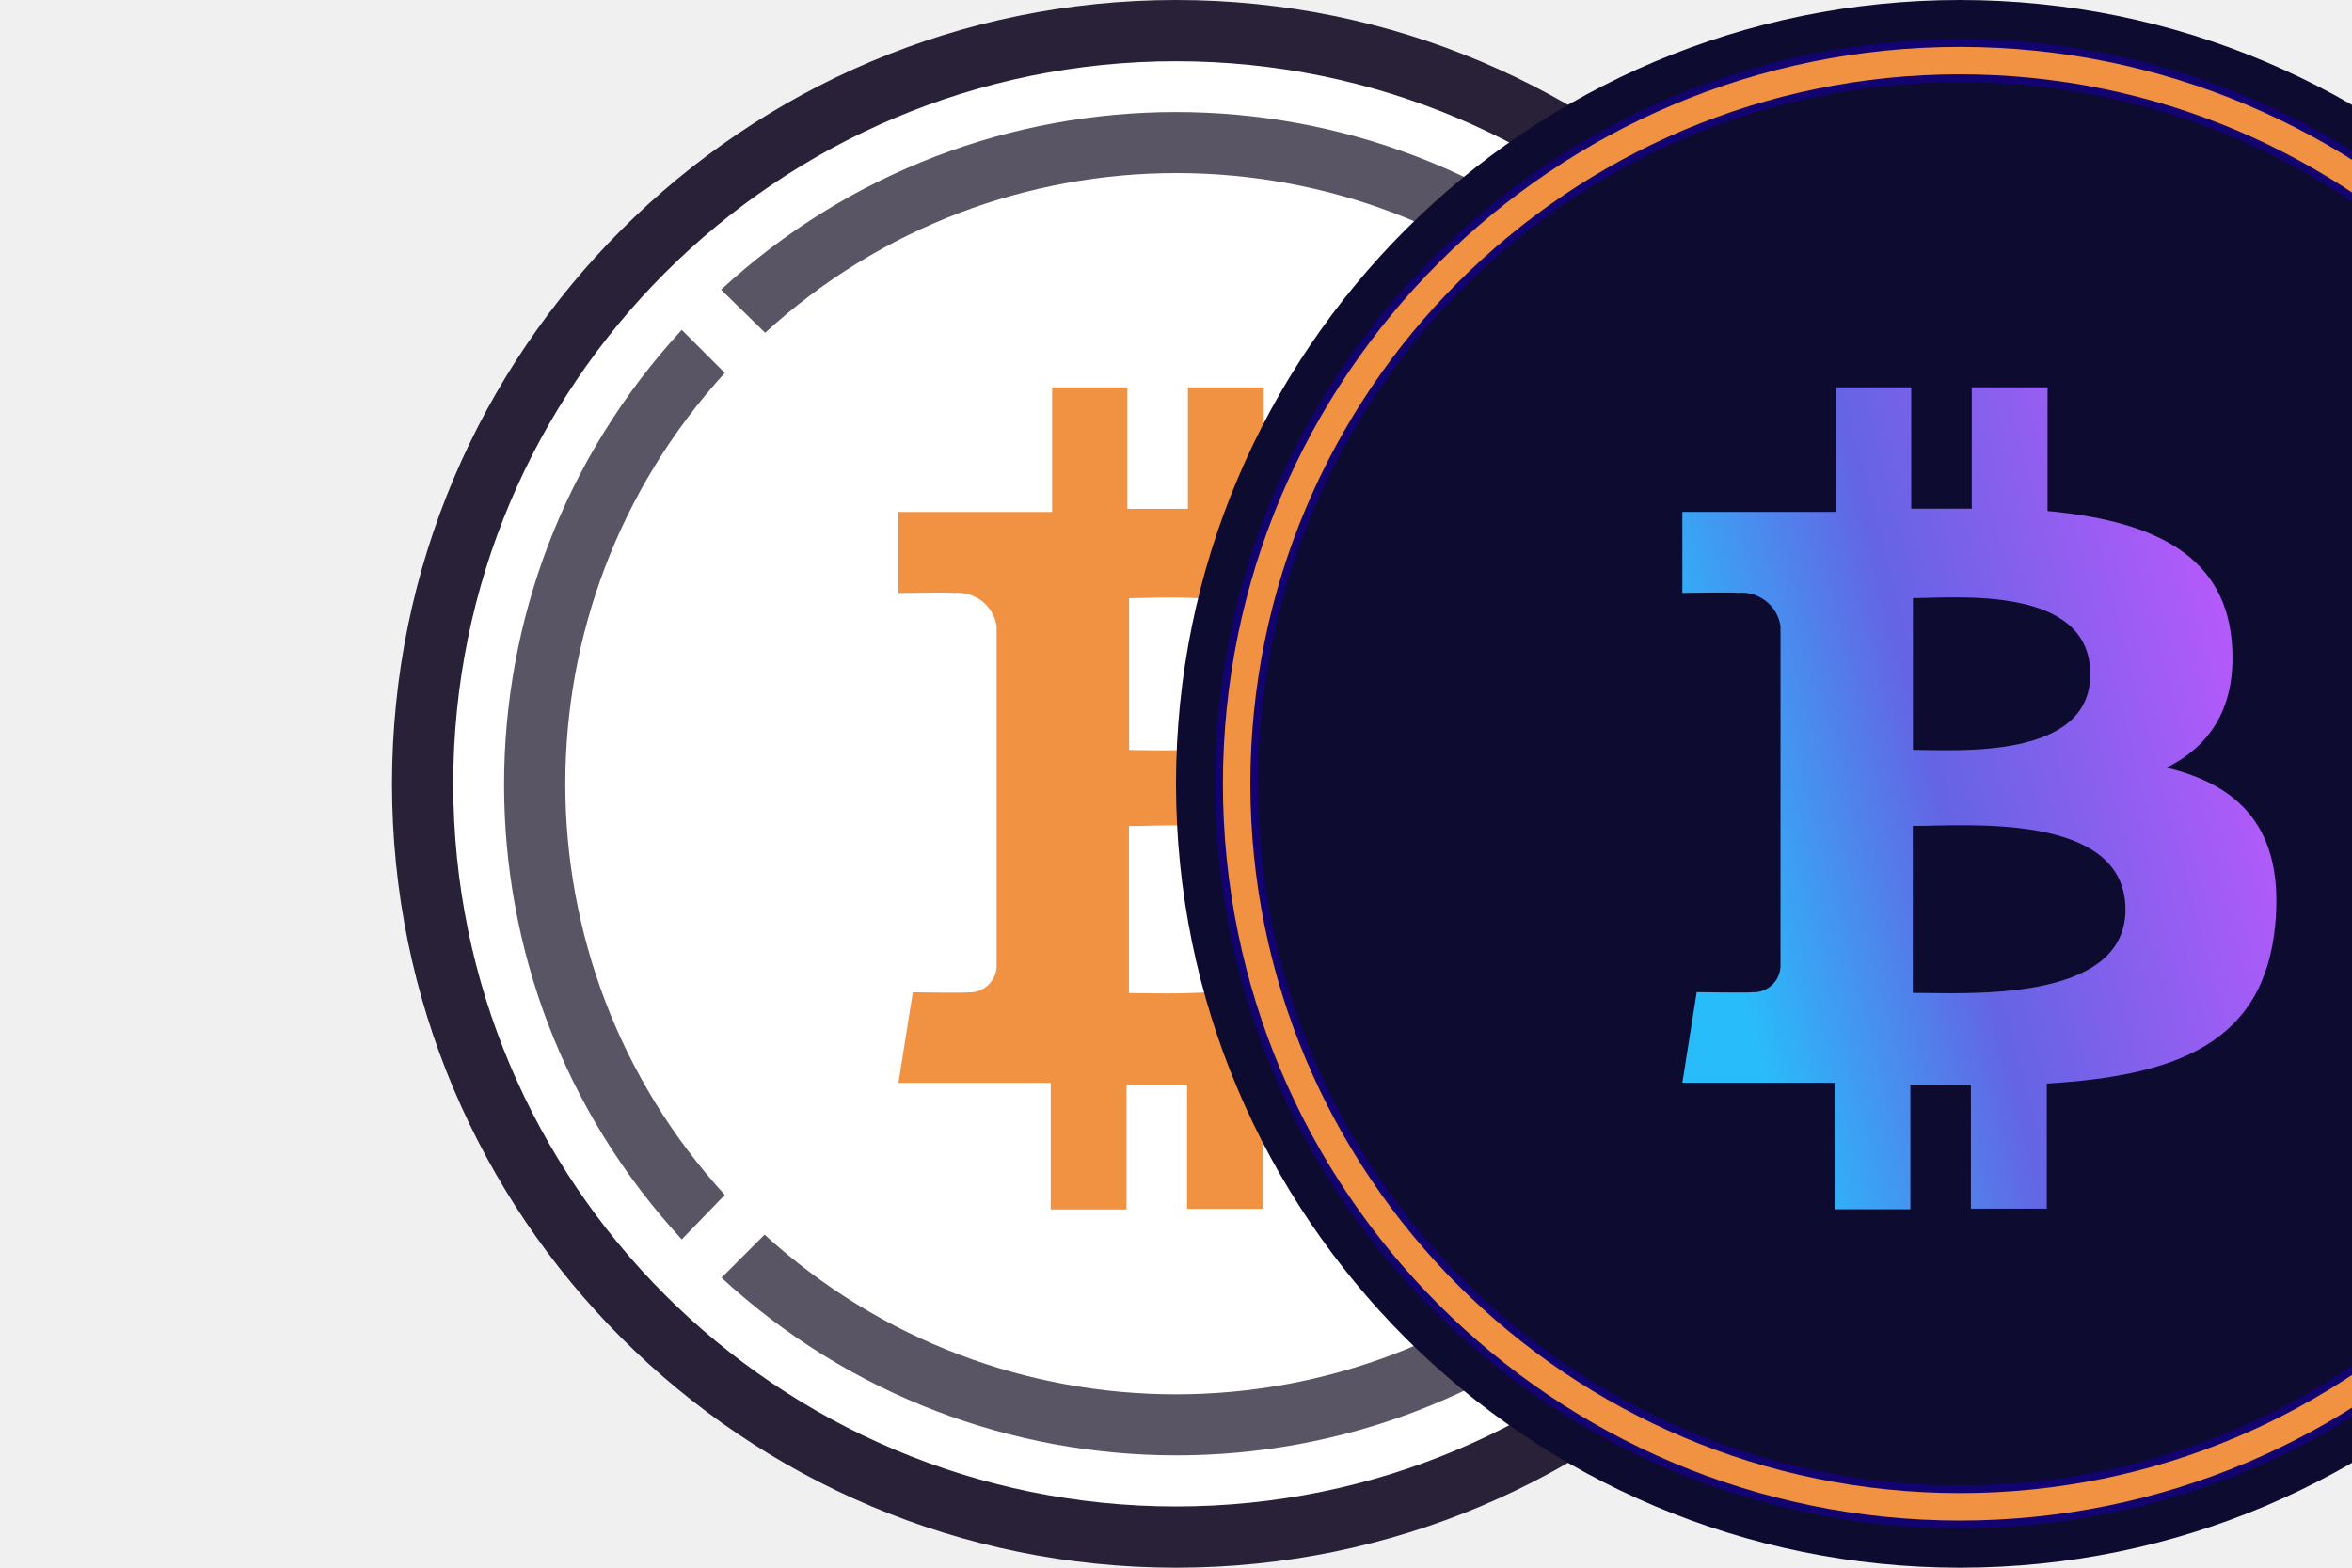
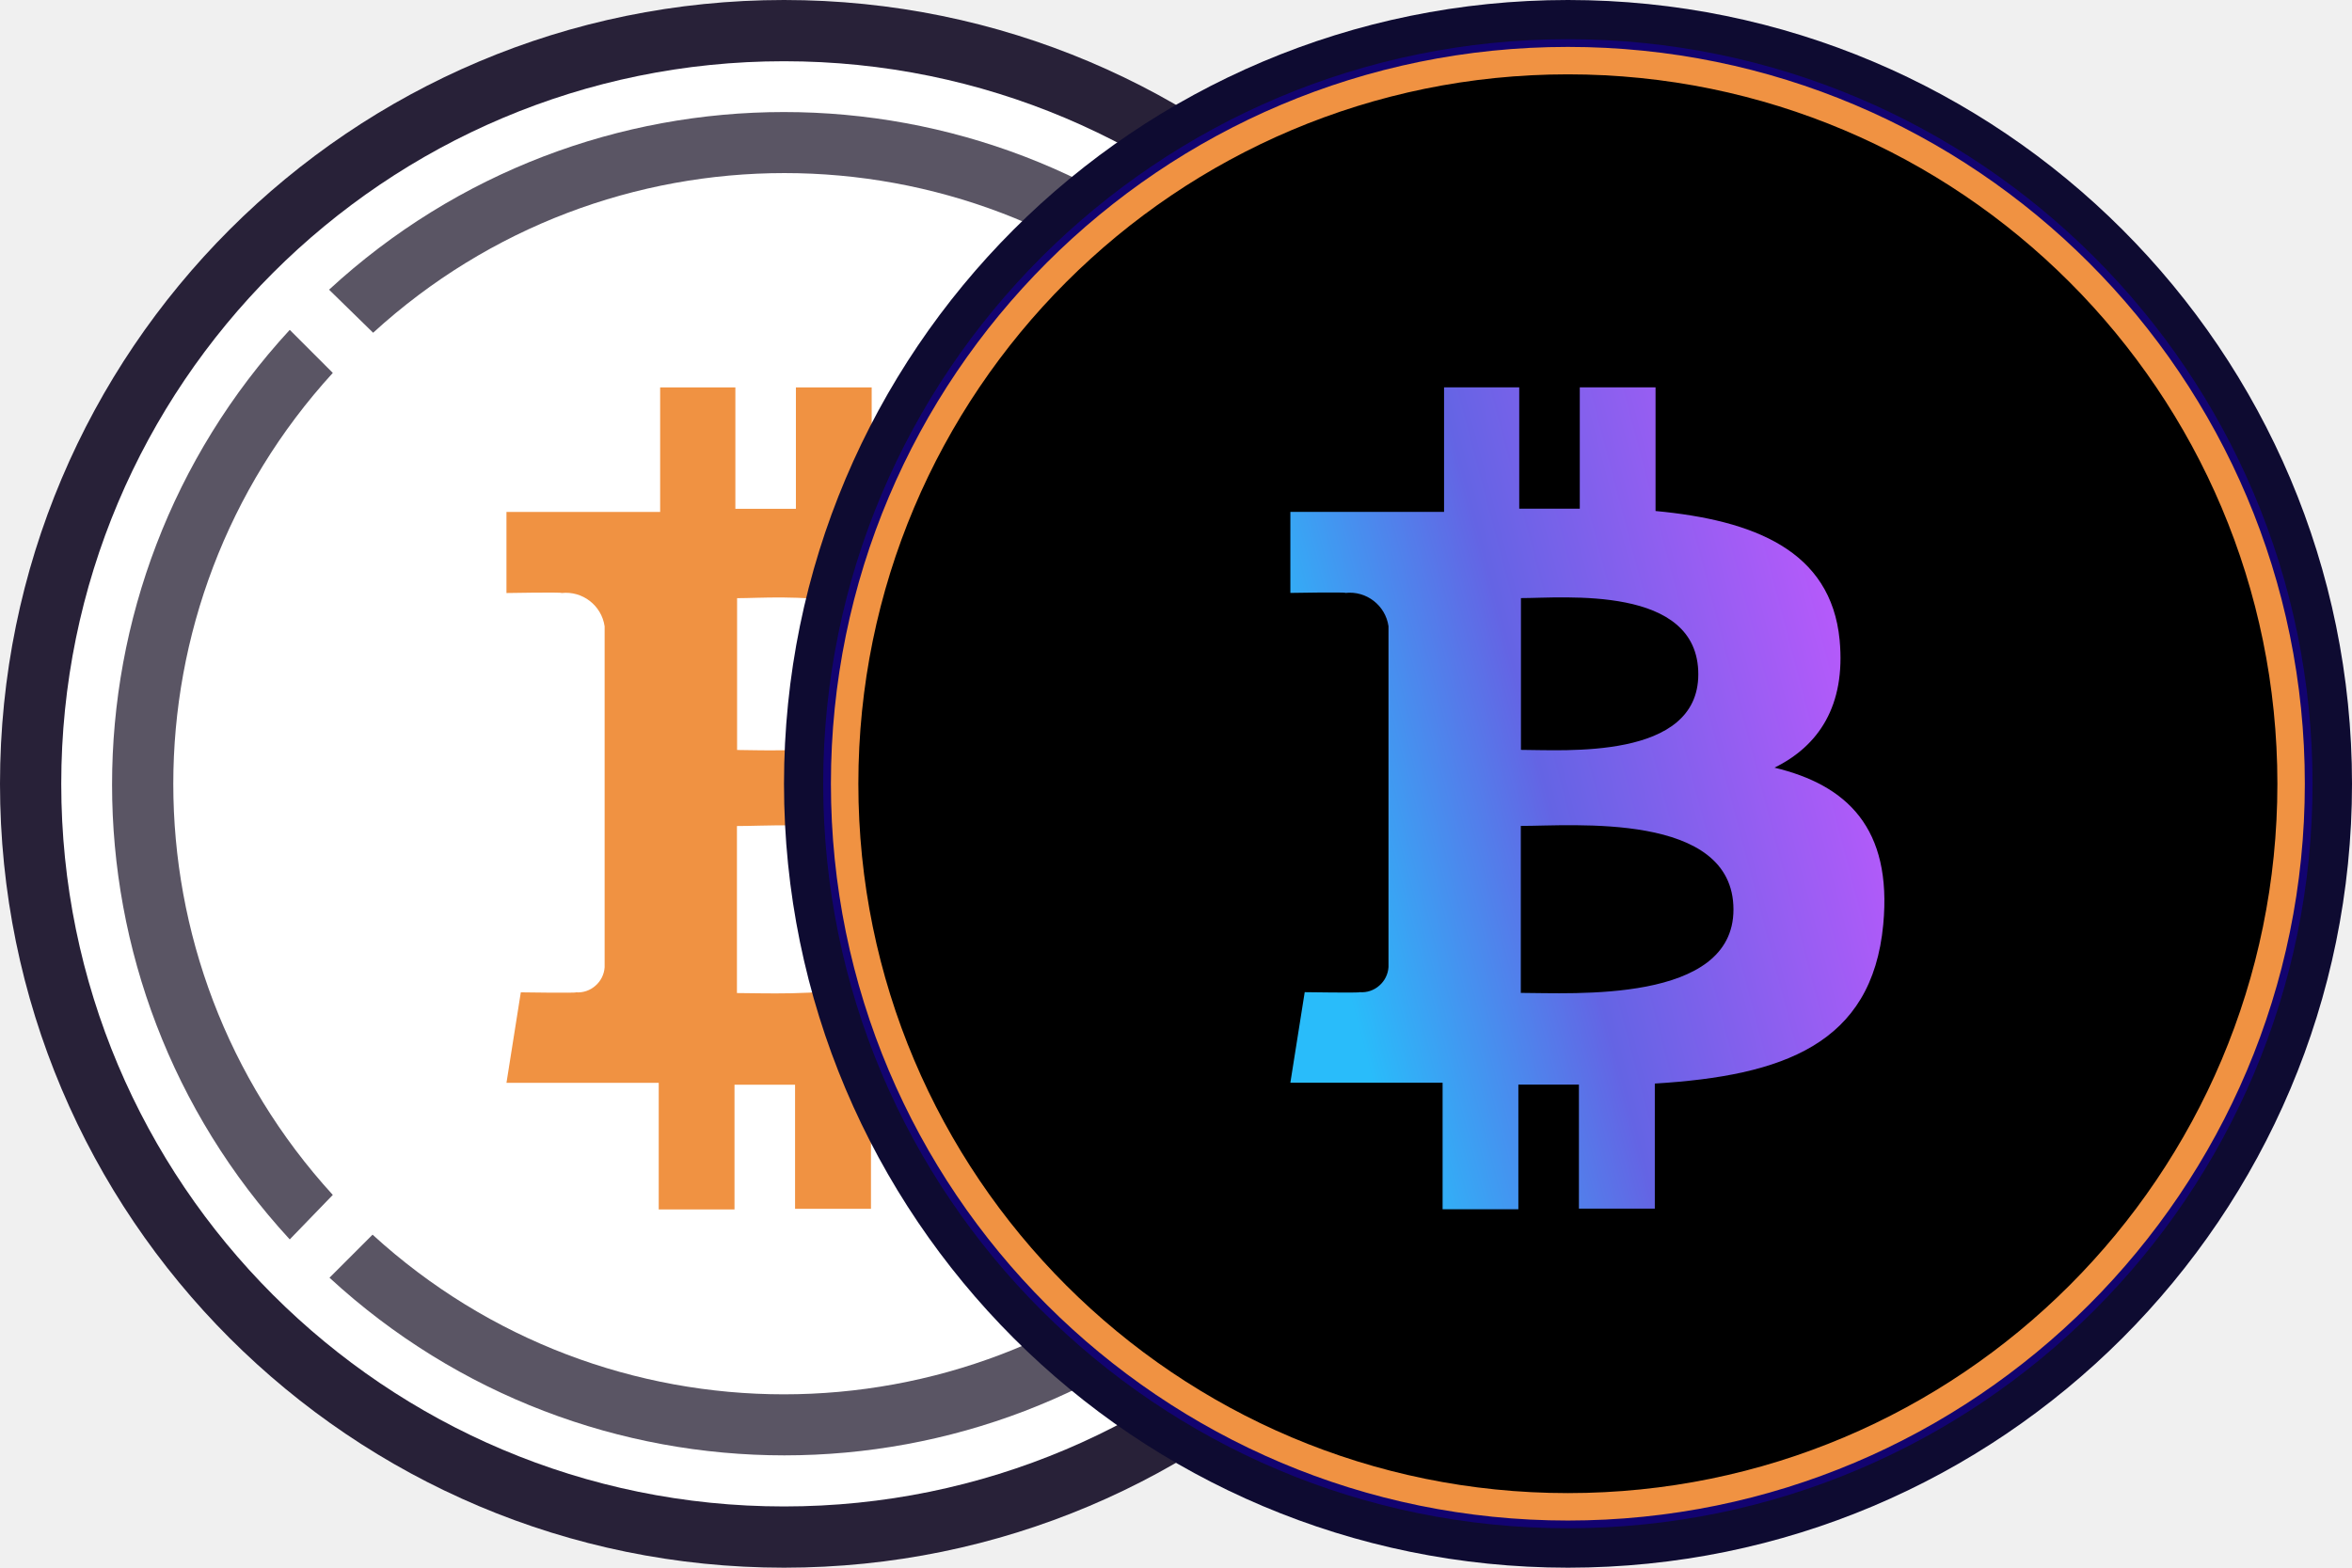
<svg xmlns="http://www.w3.org/2000/svg" viewBox="0 0 192 128">
-   <svg viewBox="0 0 128 128">
-     <circle cx="64" cy="64" r="64" fill="#282138" />
-     <circle cx="64" cy="64" r="59" fill="#fff" />
-     <path fill="#5A5564" d="m104.37 26.863-3.514 3.514a49.756 49.756 0 0 1 0 67.152l3.514 3.514a54.776 54.776 0 0 0 0-74.262zm-73.91.305a49.754 49.754 0 0 1 67.15 0l3.515-3.515a54.78 54.78 0 0 0-74.262 0zm-3.293 70.396a49.754 49.754 0 0 1 0-67.116l-3.514-3.515a54.78 54.78 0 0 0 0 74.263zm70.397 3.245a49.756 49.756 0 0 1-67.151 0l-3.515 3.515a54.78 54.78 0 0 0 74.263 0z" />
-     <path fill="#F09242" d="M86.189 52.273c-.703-7.334-7.03-9.794-15.031-10.544V31.632h-6.186v9.911H60.03v-9.911h-6.14V41.8H41.344v6.619s4.569-.082 4.499 0a3.2 3.2 0 0 1 3.514 2.718v27.835a2.17 2.17 0 0 1-.75 1.511 2.15 2.15 0 0 1-1.593.54c.082.07-4.499 0-4.499 0l-1.171 7.391h12.43v10.333h6.185v-10.18h4.944V98.7H71.1V88.485c10.45-.633 17.737-3.21 18.651-12.992.738-7.873-2.964-11.388-8.88-12.805 3.596-1.77 5.822-5.05 5.319-10.415m-8.67 22.001c0 7.685-13.168 6.807-17.362 6.807V67.444c4.195.012 17.362-1.195 17.362 6.83m-2.87-19.213c0 7.03-10.989 6.174-14.48 6.174V48.841c3.491 0 14.48-1.102 14.48 6.22" />
-   </svg>
-   <svg x="64" fill="none" viewBox="0 0 128 128">
-     <path fill="#0E0B31" d="M128 64c0-35.346-28.654-64-64-64S0 28.654 0 64s28.654 64 64 64 64-28.654 64-64" />
-     <path stroke="#120370" stroke-width="3.5" d="M63.99 123.03c32.606 0 59.039-26.433 59.039-59.04S96.596 4.95 63.989 4.95 4.95 31.383 4.95 63.99s26.433 59.04 59.04 59.04Z" />
-     <path stroke="#F09242" stroke-width="2.24" d="M63.99 123.03c32.606 0 59.039-26.433 59.039-59.04S96.596 4.95 63.989 4.95 4.95 31.383 4.95 63.99s26.433 59.04 59.04 59.04Z" />
-     <path fill="url(#_ebtc)" d="M86.175 52.265c-.703-7.333-7.028-9.792-15.028-10.542V31.626h-6.185v9.91h-4.943v-9.91h-6.137v10.167H41.336v6.618s4.568-.081 4.498 0a3.2 3.2 0 0 1 3.513 2.718V78.96a2.18 2.18 0 0 1-.749 1.511 2.14 2.14 0 0 1-1.593.539c.082.07-4.498 0-4.498 0l-1.171 7.39h12.427v10.332h6.185V88.553h4.943v10.132h6.196V88.471c10.449-.632 17.735-3.21 18.648-12.99.738-7.871-2.963-11.386-8.879-12.803 3.597-1.769 5.822-5.048 5.318-10.412m-8.667 21.998c0 7.684-13.166 6.805-17.36 6.805V67.435c4.194.011 17.36-1.195 17.36 6.829m-2.87-19.21c0 7.027-10.988 6.172-14.478 6.172V48.834c3.49 0 14.478-1.1 14.478 6.22" />
-     <defs>
-       <linearGradient id="_ebtc" x1="44.696" x2="89.179" y1="75.713" y2="64.024" gradientUnits="userSpaceOnUse">
-         <stop stop-color="#29BCFA" />
-         <stop offset=".43" stop-color="#6464E4" />
-         <stop offset="1" stop-color="#B45AFA" />
-       </linearGradient>
-     </defs>
-   </svg>
+   <circle cx="64" cy="64" r="64" fill="#282138" />
+   <circle cx="64" cy="64" r="59" fill="#fff" />
+   <path fill="#5A5564" d="m104.37 26.863-3.514 3.514a49.756 49.756 0 0 1 0 67.152l3.514 3.514a54.776 54.776 0 0 0 0-74.262zm-73.91.305a49.754 49.754 0 0 1 67.15 0l3.515-3.515a54.78 54.78 0 0 0-74.262 0zm-3.293 70.396a49.754 49.754 0 0 1 0-67.116l-3.514-3.515a54.78 54.78 0 0 0 0 74.263zm70.397 3.245a49.756 49.756 0 0 1-67.151 0l-3.515 3.515a54.78 54.78 0 0 0 74.263 0z" />
+   <path fill="#F09242" d="M86.189 52.273c-.703-7.334-7.03-9.794-15.031-10.544V31.632h-6.186v9.911H60.03v-9.911h-6.14V41.8H41.344v6.619s4.569-.082 4.499 0a3.2 3.2 0 0 1 3.514 2.718v27.835a2.17 2.17 0 0 1-.75 1.511 2.15 2.15 0 0 1-1.593.54c.082.07-4.499 0-4.499 0l-1.171 7.391h12.43v10.333h6.185v-10.18h4.944V98.7H71.1V88.485c10.45-.633 17.737-3.21 18.651-12.992.738-7.873-2.964-11.388-8.88-12.805 3.596-1.77 5.822-5.05 5.319-10.415m-8.67 22.001c0 7.685-13.168 6.807-17.362 6.807V67.444c4.195.012 17.362-1.195 17.362 6.83m-2.87-19.213c0 7.03-10.989 6.174-14.48 6.174V48.841c3.491 0 14.48-1.102 14.48 6.22" />
+   <path fill="#0E0B31" d="M192 64c0-35.346-28.654-64-64-64S64 28.654 64 64s28.654 64 64 64 64-28.654 64-64" />
+   <path stroke="#120370" stroke-width="3.5" d="M127.99 123.03c32.606 0 59.039-26.433 59.039-59.04s-26.433-59.04-59.04-59.04S68.95 31.383 68.95 63.99s26.433 59.04 59.04 59.04Z" />
+   <path stroke="#F09242" stroke-width="2.24" d="M127.99 123.03c32.606 0 59.039-26.433 59.039-59.04s-26.433-59.04-59.04-59.04S68.95 31.383 68.95 63.99s26.433 59.04 59.04 59.04Z" />
+   <path fill="url(#_ebtc)" d="M86.175 52.265c-.703-7.333-7.028-9.792-15.028-10.542V31.626h-6.185v9.91h-4.943v-9.91h-6.137v10.167H41.336v6.618s4.568-.081 4.498 0a3.2 3.2 0 0 1 3.513 2.718V78.96a2.18 2.18 0 0 1-.749 1.511 2.14 2.14 0 0 1-1.593.539c.082.07-4.498 0-4.498 0l-1.171 7.39h12.427v10.332h6.185V88.553h4.943v10.132h6.196V88.471c10.449-.632 17.735-3.21 18.648-12.99.738-7.871-2.963-11.386-8.879-12.803 3.597-1.769 5.822-5.048 5.318-10.412m-8.667 21.998c0 7.684-13.166 6.805-17.36 6.805V67.435c4.194.011 17.36-1.195 17.36 6.829m-2.87-19.21c0 7.027-10.988 6.172-14.478 6.172V48.834c3.49 0 14.478-1.1 14.478 6.22" transform="translate(64)" />
+   <defs transform="translate(64)">
+     <linearGradient id="_ebtc" x1="44.696" x2="89.179" y1="75.713" y2="64.024" gradientUnits="userSpaceOnUse">
+       <stop stop-color="#29BCFA" />
+       <stop offset=".43" stop-color="#6464E4" />
+       <stop offset="1" stop-color="#B45AFA" />
+     </linearGradient>
+   </defs>
</svg>
